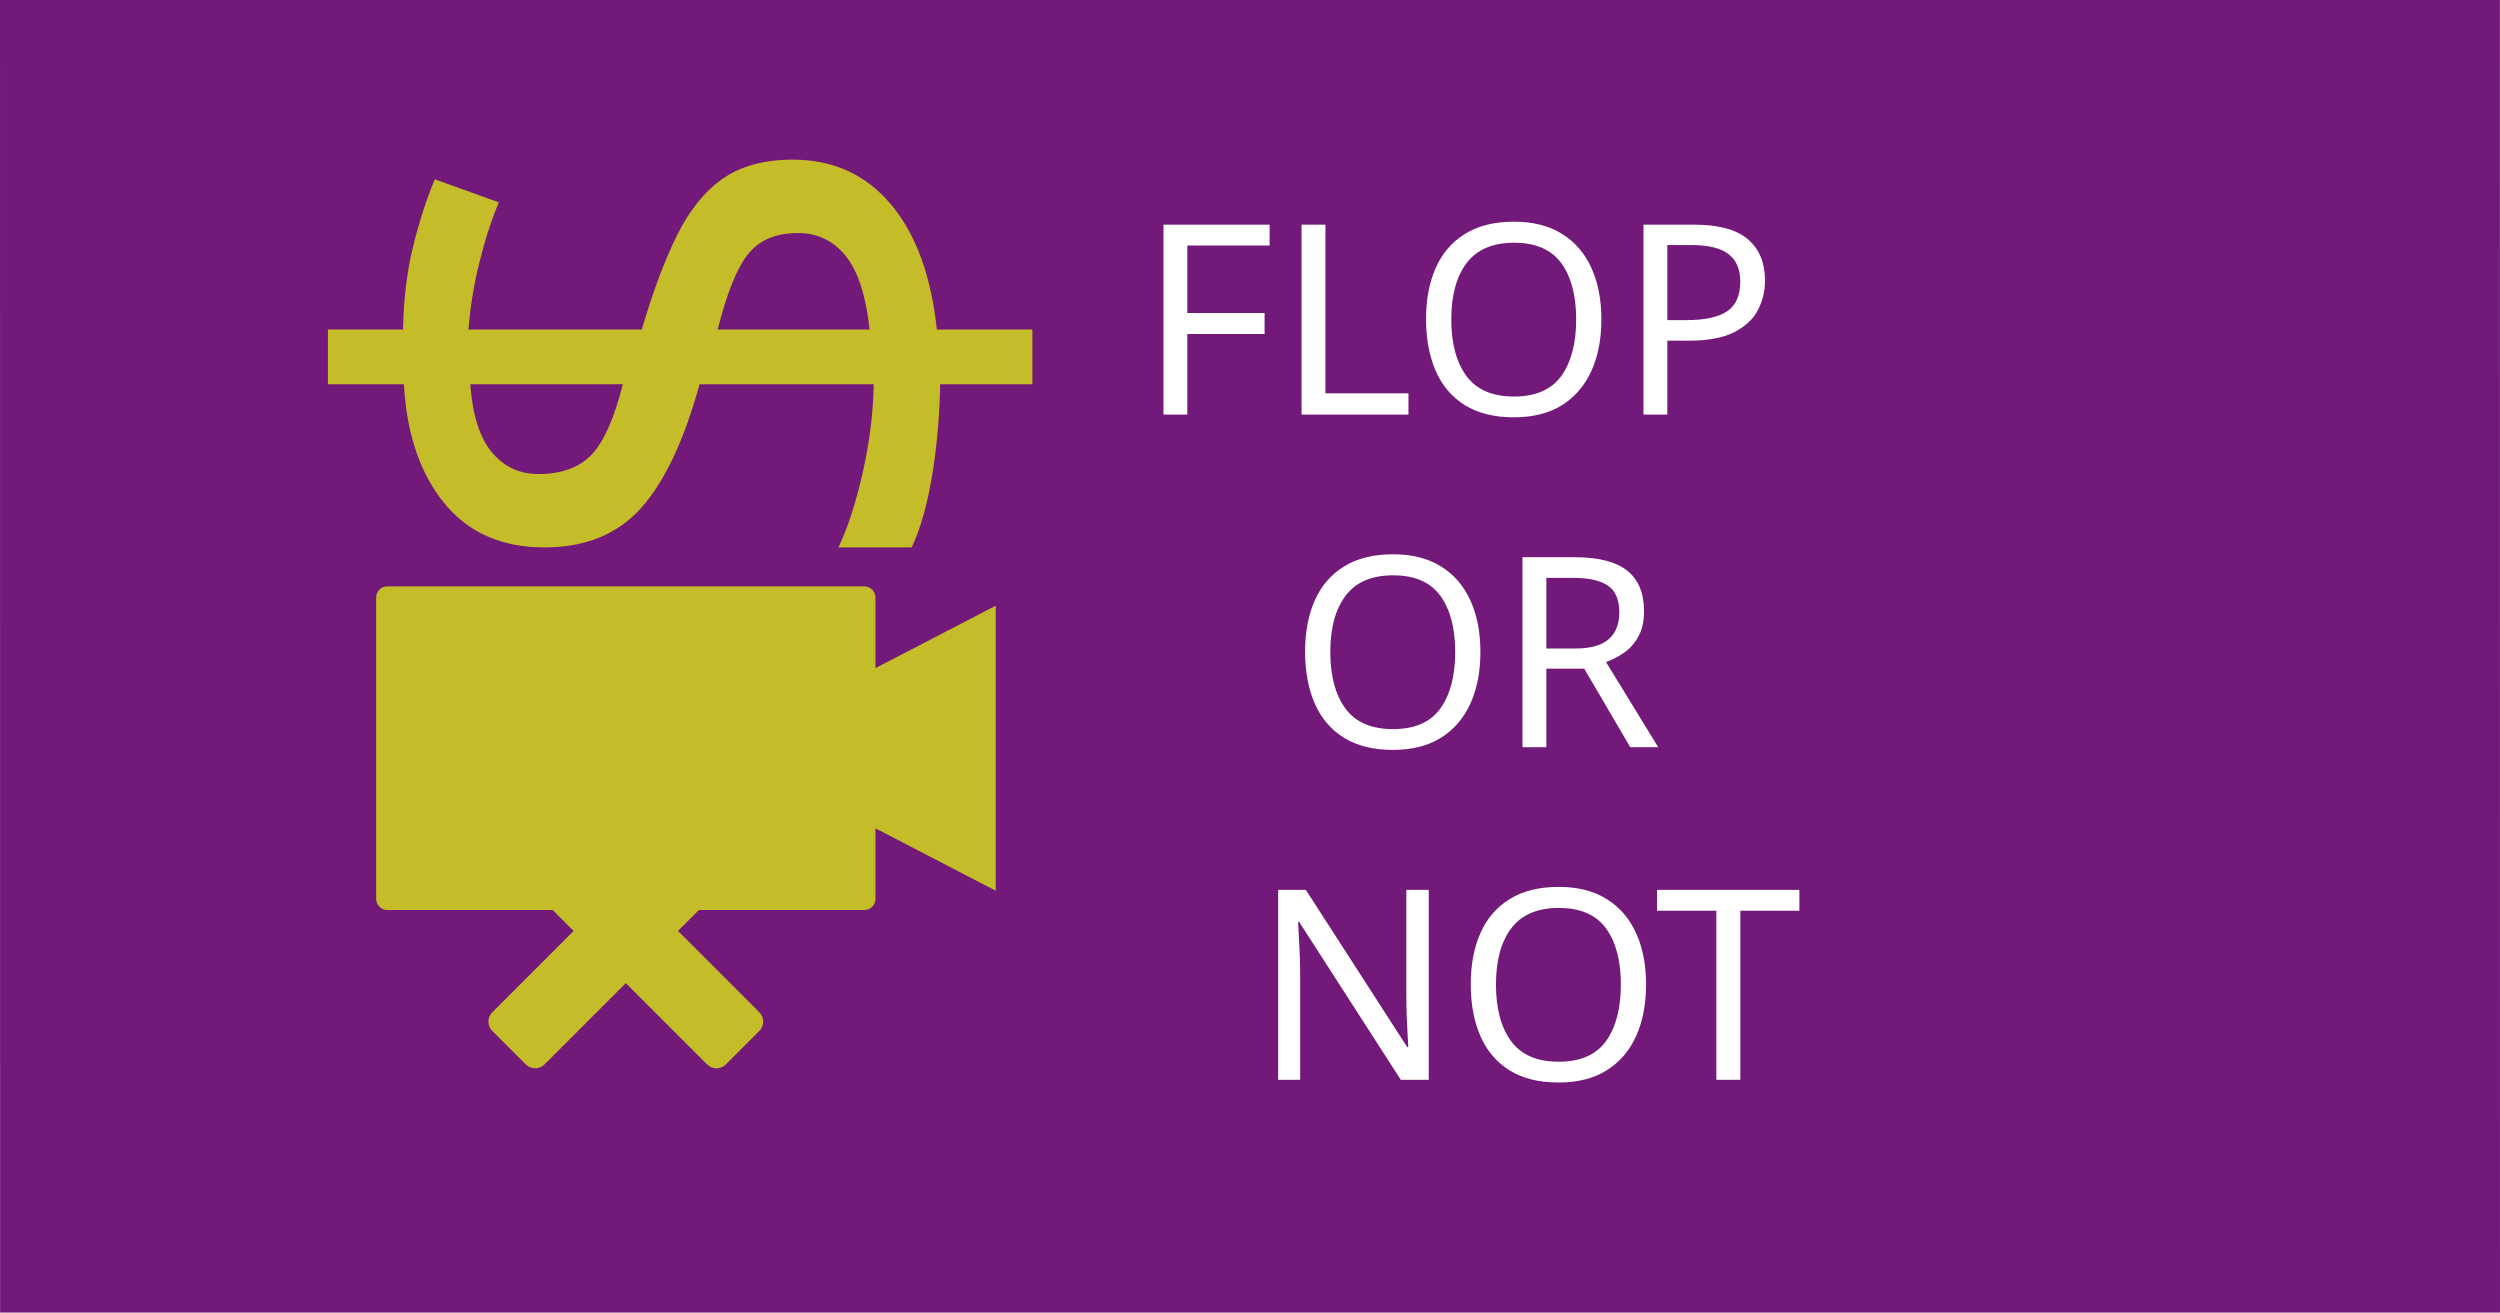
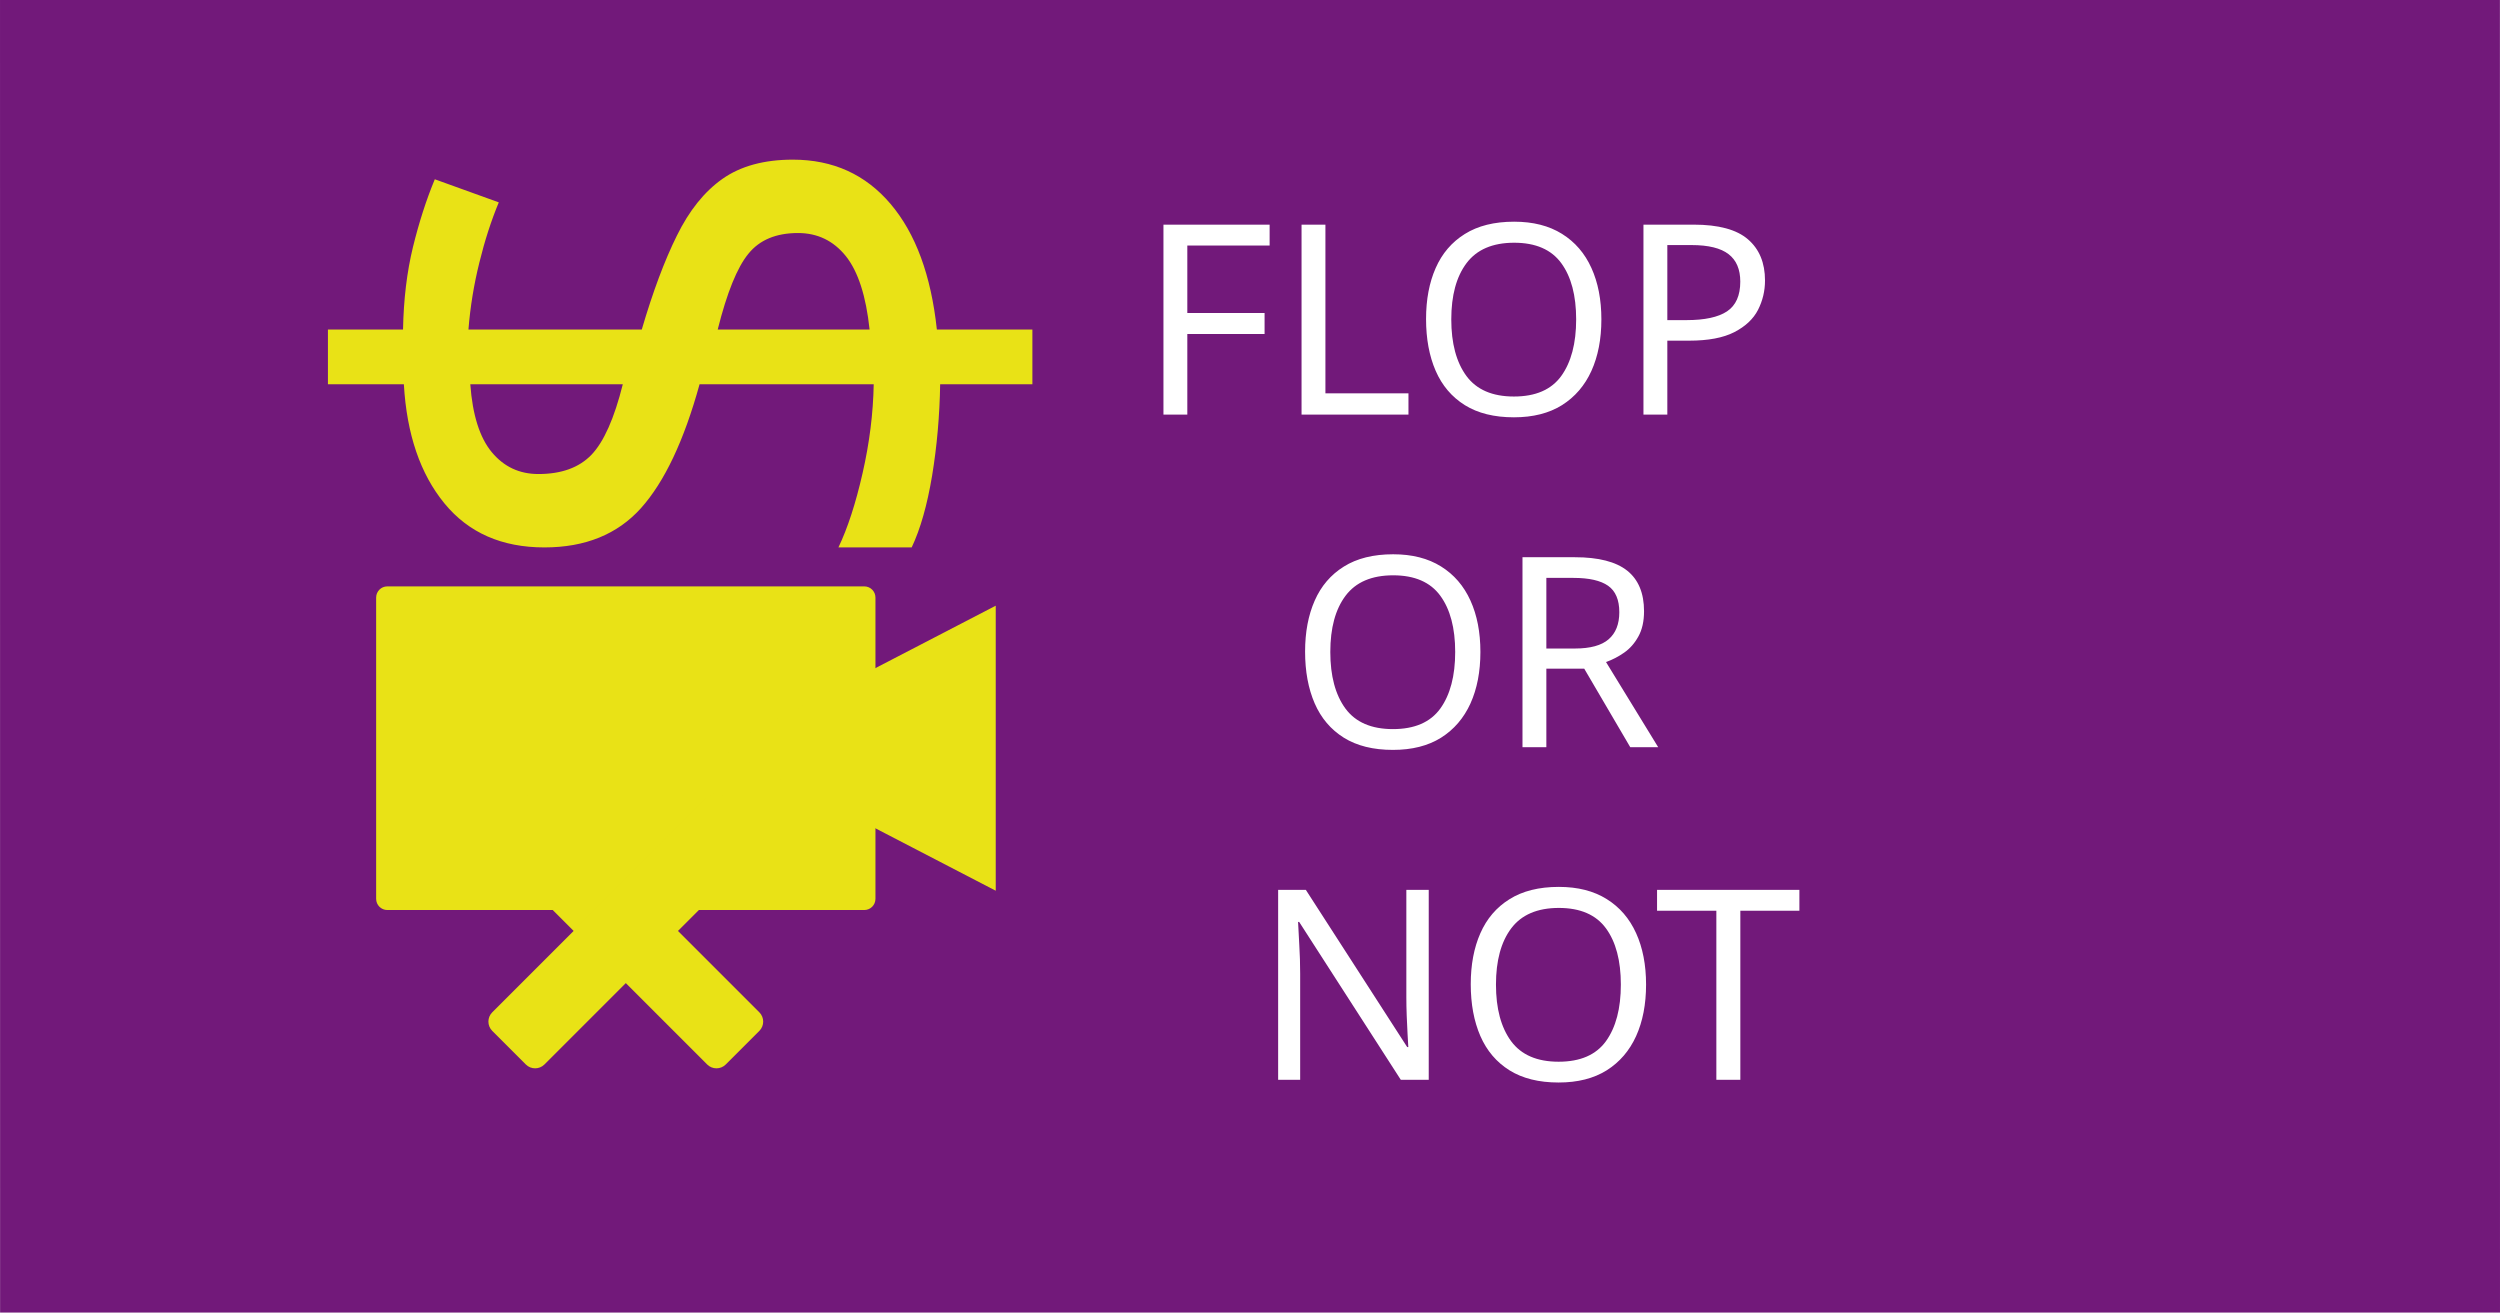
<svg xmlns="http://www.w3.org/2000/svg" width="1200" height="630" viewBox="0 0 317.5 166.688" version="1.1" id="svg8">
  <defs id="defs2">
    </defs>
  <g id="layer1" transform="translate(-48.31878,69.5205)">
    <g id="g5431" transform="translate(37.54934,-4.041303)">
      <rect rx="0" ry="0" y="-65.479" x="10.774" height="166.688" width="317.489" id="rect5017" style="opacity:1;fill:#72197a;fill-opacity:1;stroke:none;stroke-width:1.626;stroke-linecap:round;stroke-linejoin:round;stroke-miterlimit:10;stroke-dasharray:none;stroke-dashoffset:0;stroke-opacity:0.99;paint-order:normal" transform="skewX(0.00370319)" />
-       <g style="fill:#c4bc28;fill-opacity:1" id="g5307-5" transform="matrix(0.7511894,0,0,0.7511894,42.01682,-66.38857)">
-         <g id="g4513" transform="matrix(2.222222,0,0,2.222222,8.128568,-238.7176)">
-           <g transform="translate(-58.92435,-0.2751958)" id="g5293-9" style="fill:#c4bc28;fill-opacity:1">
-             <g id="g5291-3" style="fill:#c4bc28;fill-opacity:1">
-               <g id="g5285-2" transform="translate(-12.54249,98.10843)" style="fill:#c4bc28;fill-opacity:1">
-                 <rect style="opacity:1;fill:#c4bc28;fill-opacity:1;stroke:none;stroke-width:0.426;stroke-linecap:round;stroke-linejoin:round;stroke-miterlimit:10;stroke-dasharray:none;stroke-dashoffset:0;stroke-opacity:0.99;paint-order:normal" id="rect5281-9" width="37.987" height="24.623" x="77.707" y="54.746" rx="0.85" ry="0.85" />
-                 <path style="opacity:1;fill:#c4bc28;fill-opacity:1;stroke:none;stroke-width:0.529;stroke-linecap:round;stroke-linejoin:round;stroke-miterlimit:10;stroke-dasharray:none;stroke-dashoffset:0;stroke-opacity:0.99;paint-order:normal" id="path5283-7" d="m 118.807,144.408 -8.688,-5.016 -8.688,-5.016 8.688,-5.016 8.688,-5.016 0,10.032 z" transform="matrix(1.202876,0,0,1.080814,-18.06493,-78.17763)" />
+       <g style="fill:#e9e216;fill-opacity:1" id="g5307-5" transform="matrix(0.7511894,0,0,0.7511894,42.01682,-66.38857)">
+         <g id="g4513" transform="matrix(2.222222,0,0,2.222222,8.128568,-238.7176)" style="fill:#e9e216;fill-opacity:1">
+           <g transform="translate(-58.92435,-0.2751958)" id="g5293-9" style="fill:#e9e216;fill-opacity:1">
+             <g id="g5291-3" style="fill:#e9e216;fill-opacity:1">
+               <g id="g5285-2" transform="translate(-12.54249,98.10843)" style="fill:#e9e216;fill-opacity:1">
+                 <rect style="opacity:1;fill:#e9e216;fill-opacity:1;stroke:none;stroke-width:0.426;stroke-linecap:round;stroke-linejoin:round;stroke-miterlimit:10;stroke-dasharray:none;stroke-dashoffset:0;stroke-opacity:0.99;paint-order:normal" id="rect5281-9" width="37.987" height="24.623" x="77.707" y="54.746" rx="0.85" ry="0.85" />
+                 <path style="opacity:1;fill:#e9e216;fill-opacity:1;stroke:none;stroke-width:0.529;stroke-linecap:round;stroke-linejoin:round;stroke-miterlimit:10;stroke-dasharray:none;stroke-dashoffset:0;stroke-opacity:0.99;paint-order:normal" id="path5283-7" d="m 118.807,144.408 -8.688,-5.016 -8.688,-5.016 8.688,-5.016 8.688,-5.016 0,10.032 z" transform="matrix(1.202876,0,0,1.080814,-18.06493,-78.17763)" />
              </g>
-               <text xml:space="preserve" style="font-style:normal;font-variant:normal;font-weight:normal;font-stretch:normal;font-size:65.3px;line-height:1.25;font-family:'Rockwell Condensed';-inkscape-font-specification:'Rockwell Condensed, ';letter-spacing:0px;word-spacing:0px;fill:#c4bc28;fill-opacity:1;stroke:none;stroke-width:1.884" x="-154.646" y="110.77" id="text5289-1" transform="matrix(0,-0.9953017,1.00472,0,0,0)">
-                 <tspan id="tspan5287-2" x="-154.646" y="110.77" style="font-style:normal;font-variant:normal;font-weight:normal;font-stretch:normal;font-family:'Rockwell Condensed';-inkscape-font-specification:'Rockwell Condensed, ';fill:#c4bc28;fill-opacity:1;stroke-width:1.884">$</tspan>
+               <text xml:space="preserve" style="font-style:normal;font-variant:normal;font-weight:normal;font-stretch:normal;font-size:65.3px;line-height:1.25;font-family:'Rockwell Condensed';-inkscape-font-specification:'Rockwell Condensed, ';letter-spacing:0px;word-spacing:0px;fill:#e9e216;fill-opacity:1;stroke:none;stroke-width:1.884" x="-154.646" y="110.77" id="text5289-1" transform="matrix(0,-0.9953017,1.00472,0,0,0)">
+                 <tspan id="tspan5287-2" x="-154.646" y="110.77" style="font-style:normal;font-variant:normal;font-weight:normal;font-stretch:normal;font-family:'Rockwell Condensed';-inkscape-font-specification:'Rockwell Condensed, ';fill:#e9e216;fill-opacity:1;stroke-width:1.884">$</tspan>
              </text>
            </g>
          </g>
-           <g id="g5305-9" transform="translate(-1.493551,-3.169246)" style="fill:#c4bc28;fill-opacity:1">
-             <g id="g5303-4" transform="translate(0,-0.7693834)" style="fill:#c4bc28;fill-opacity:1">
-               <g transform="translate(0,2.127507)" id="g5301-8" style="fill:#c4bc28;fill-opacity:1">
-                 <g id="g5299-6" style="fill:#c4bc28;fill-opacity:1">
-                   <rect style="opacity:1;fill:#c4bc28;fill-opacity:1;stroke:none;stroke-width:0.529;stroke-linecap:round;stroke-linejoin:round;stroke-miterlimit:10;stroke-dasharray:none;stroke-dashoffset:0;stroke-opacity:0.99;paint-order:normal" id="rect5295-2" width="5.613" height="25.123" x="-111.614" y="134.044" rx="1" ry="1" transform="rotate(-45)" />
-                   <rect transform="matrix(-0.7071068,-0.7071068,-0.7071068,0.7071068,0,0)" ry="1" rx="1" y="96.246" x="-149.412" height="25.123" width="5.613" id="rect5297-7" style="opacity:1;fill:#c4bc28;fill-opacity:1;stroke:none;stroke-width:0.529;stroke-linecap:round;stroke-linejoin:round;stroke-miterlimit:10;stroke-dasharray:none;stroke-dashoffset:0;stroke-opacity:0.99;paint-order:normal" />
+           <g id="g5305-9" transform="translate(-1.493551,-3.169246)" style="fill:#e9e216;fill-opacity:1">
+             <g id="g5303-4" transform="translate(0,-0.7693834)" style="fill:#e9e216;fill-opacity:1">
+               <g transform="translate(0,2.127507)" id="g5301-8" style="fill:#e9e216;fill-opacity:1">
+                 <g id="g5299-6" style="fill:#e9e216;fill-opacity:1">
+                   <rect style="opacity:1;fill:#e9e216;fill-opacity:1;stroke:none;stroke-width:0.529;stroke-linecap:round;stroke-linejoin:round;stroke-miterlimit:10;stroke-dasharray:none;stroke-dashoffset:0;stroke-opacity:0.99;paint-order:normal" id="rect5295-2" width="5.613" height="25.123" x="-111.614" y="134.044" rx="1" ry="1" transform="rotate(-45)" />
+                   <rect transform="matrix(-0.7071068,-0.7071068,-0.7071068,0.7071068,0,0)" ry="1" rx="1" y="96.246" x="-149.412" height="25.123" width="5.613" id="rect5297-7" style="opacity:1;fill:#e9e216;fill-opacity:1;stroke:none;stroke-width:0.529;stroke-linecap:round;stroke-linejoin:round;stroke-miterlimit:10;stroke-dasharray:none;stroke-dashoffset:0;stroke-opacity:0.99;paint-order:normal" />
                </g>
              </g>
            </g>
          </g>
        </g>
      </g>
      <text xml:space="preserve" style="font-style:normal;font-variant:normal;font-weight:normal;font-stretch:normal;font-size:33.792px;line-height:1.25;font-family:'Concert One';-inkscape-font-specification:'Concert One';letter-spacing:0px;word-spacing:0px;fill:#ffffff;fill-opacity:1;stroke:none;stroke-width:0.975" x="235.488" y="-12.826" id="text4503">
        <tspan id="tspan4501" x="235.488" y="-12.826" style="font-style:normal;font-variant:normal;font-weight:normal;font-stretch:normal;font-family:'Concert One';-inkscape-font-specification:'Concert One';text-align:center;text-anchor:middle;fill:#ffffff;stroke-width:0.975">FLOP</tspan>
        <tspan x="242.088" y="29.415" style="font-style:normal;font-variant:normal;font-weight:normal;font-stretch:normal;font-family:'Concert One';-inkscape-font-specification:'Concert One';text-align:center;text-anchor:middle;fill:#ffffff;stroke-width:0.975" id="tspan4502">OR </tspan>
        <tspan x="235.488" y="71.655" style="font-style:normal;font-variant:normal;font-weight:normal;font-stretch:normal;font-family:'Concert One';-inkscape-font-specification:'Concert One';text-align:center;text-anchor:middle;fill:#ffffff;stroke-width:0.975" id="tspan4504">NOT</tspan>
      </text>
    </g>
  </g>
</svg>
